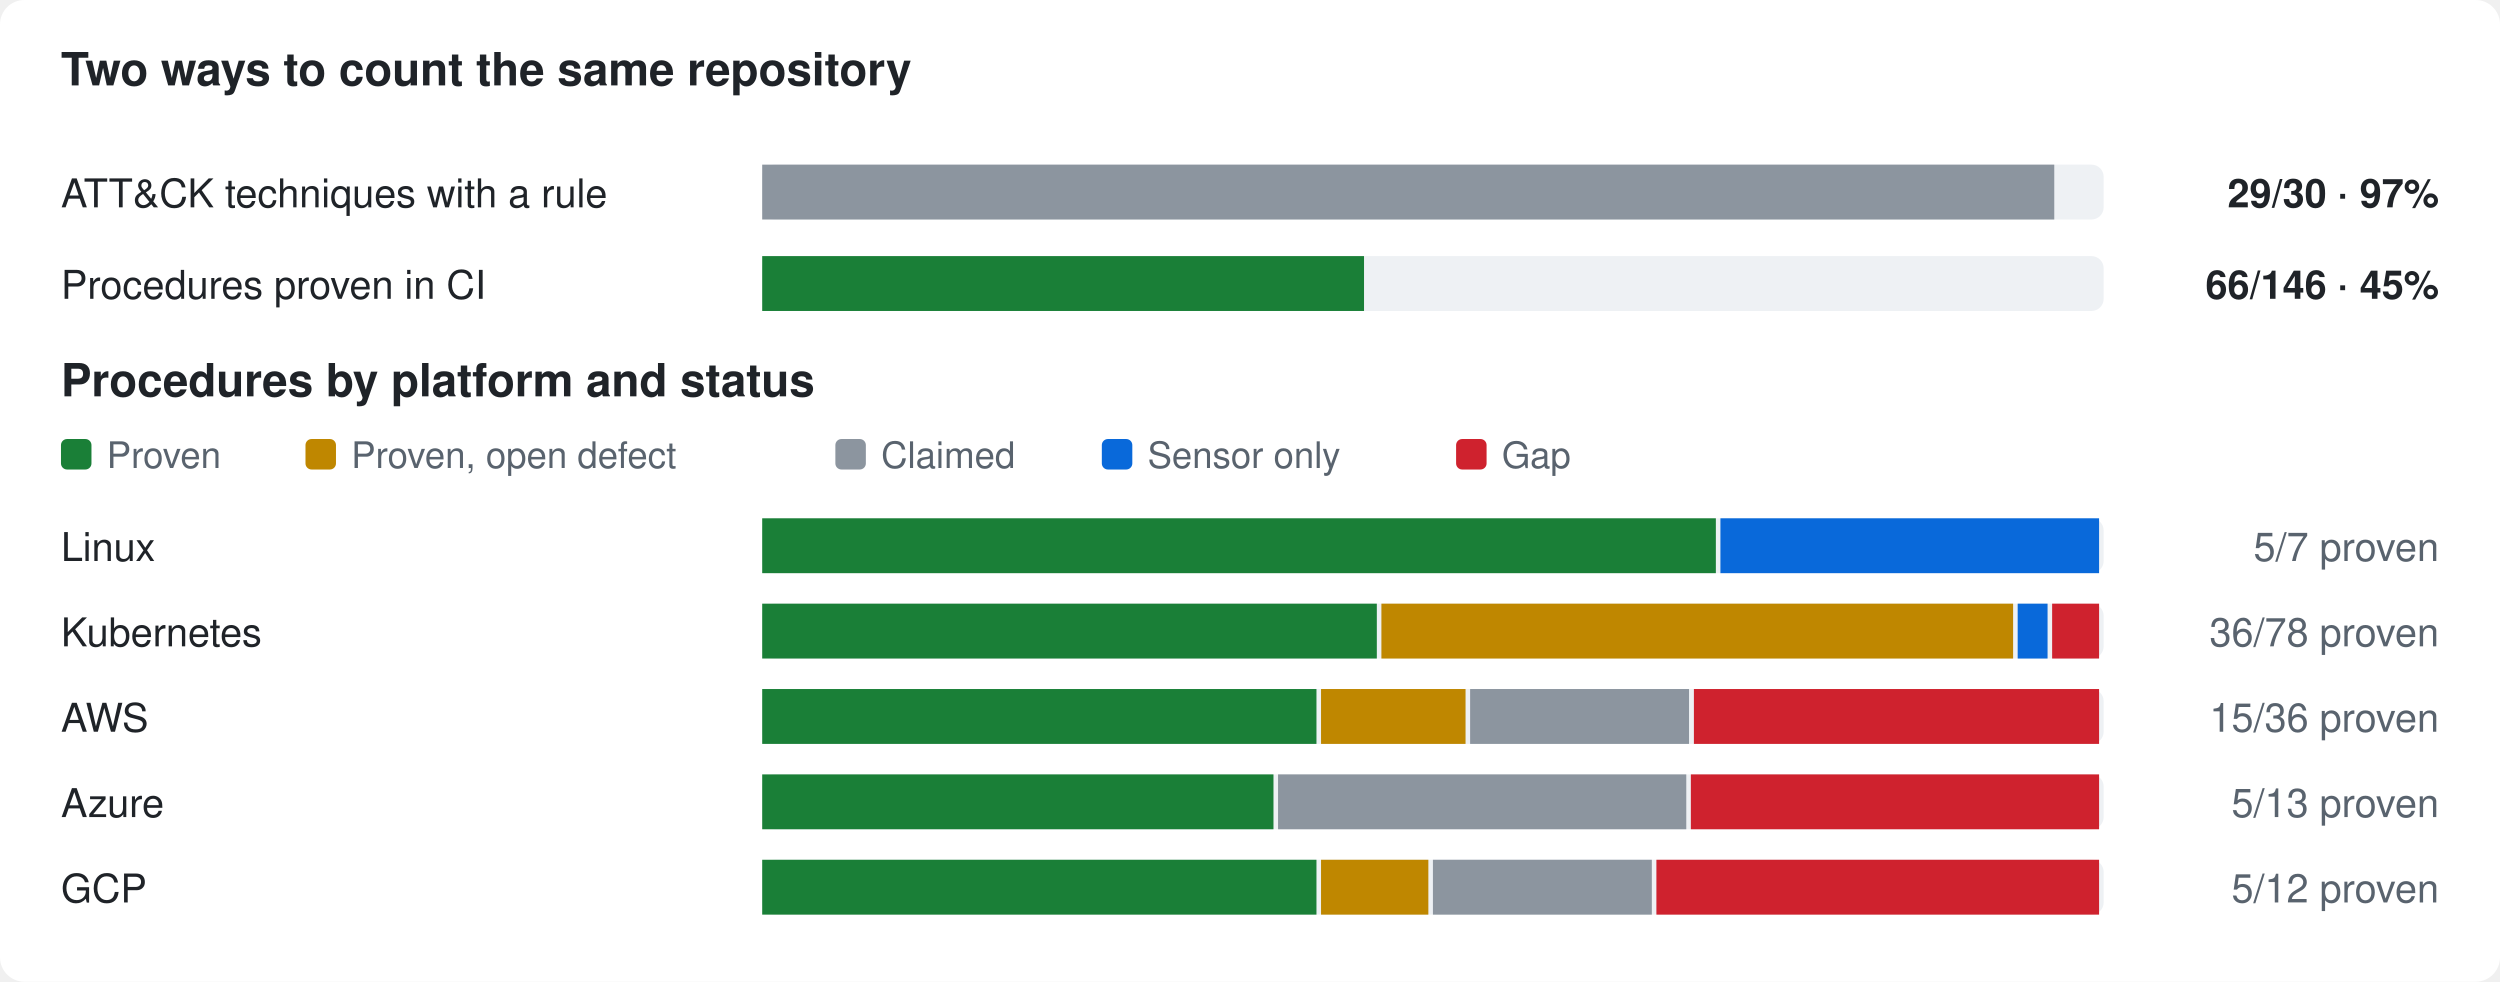
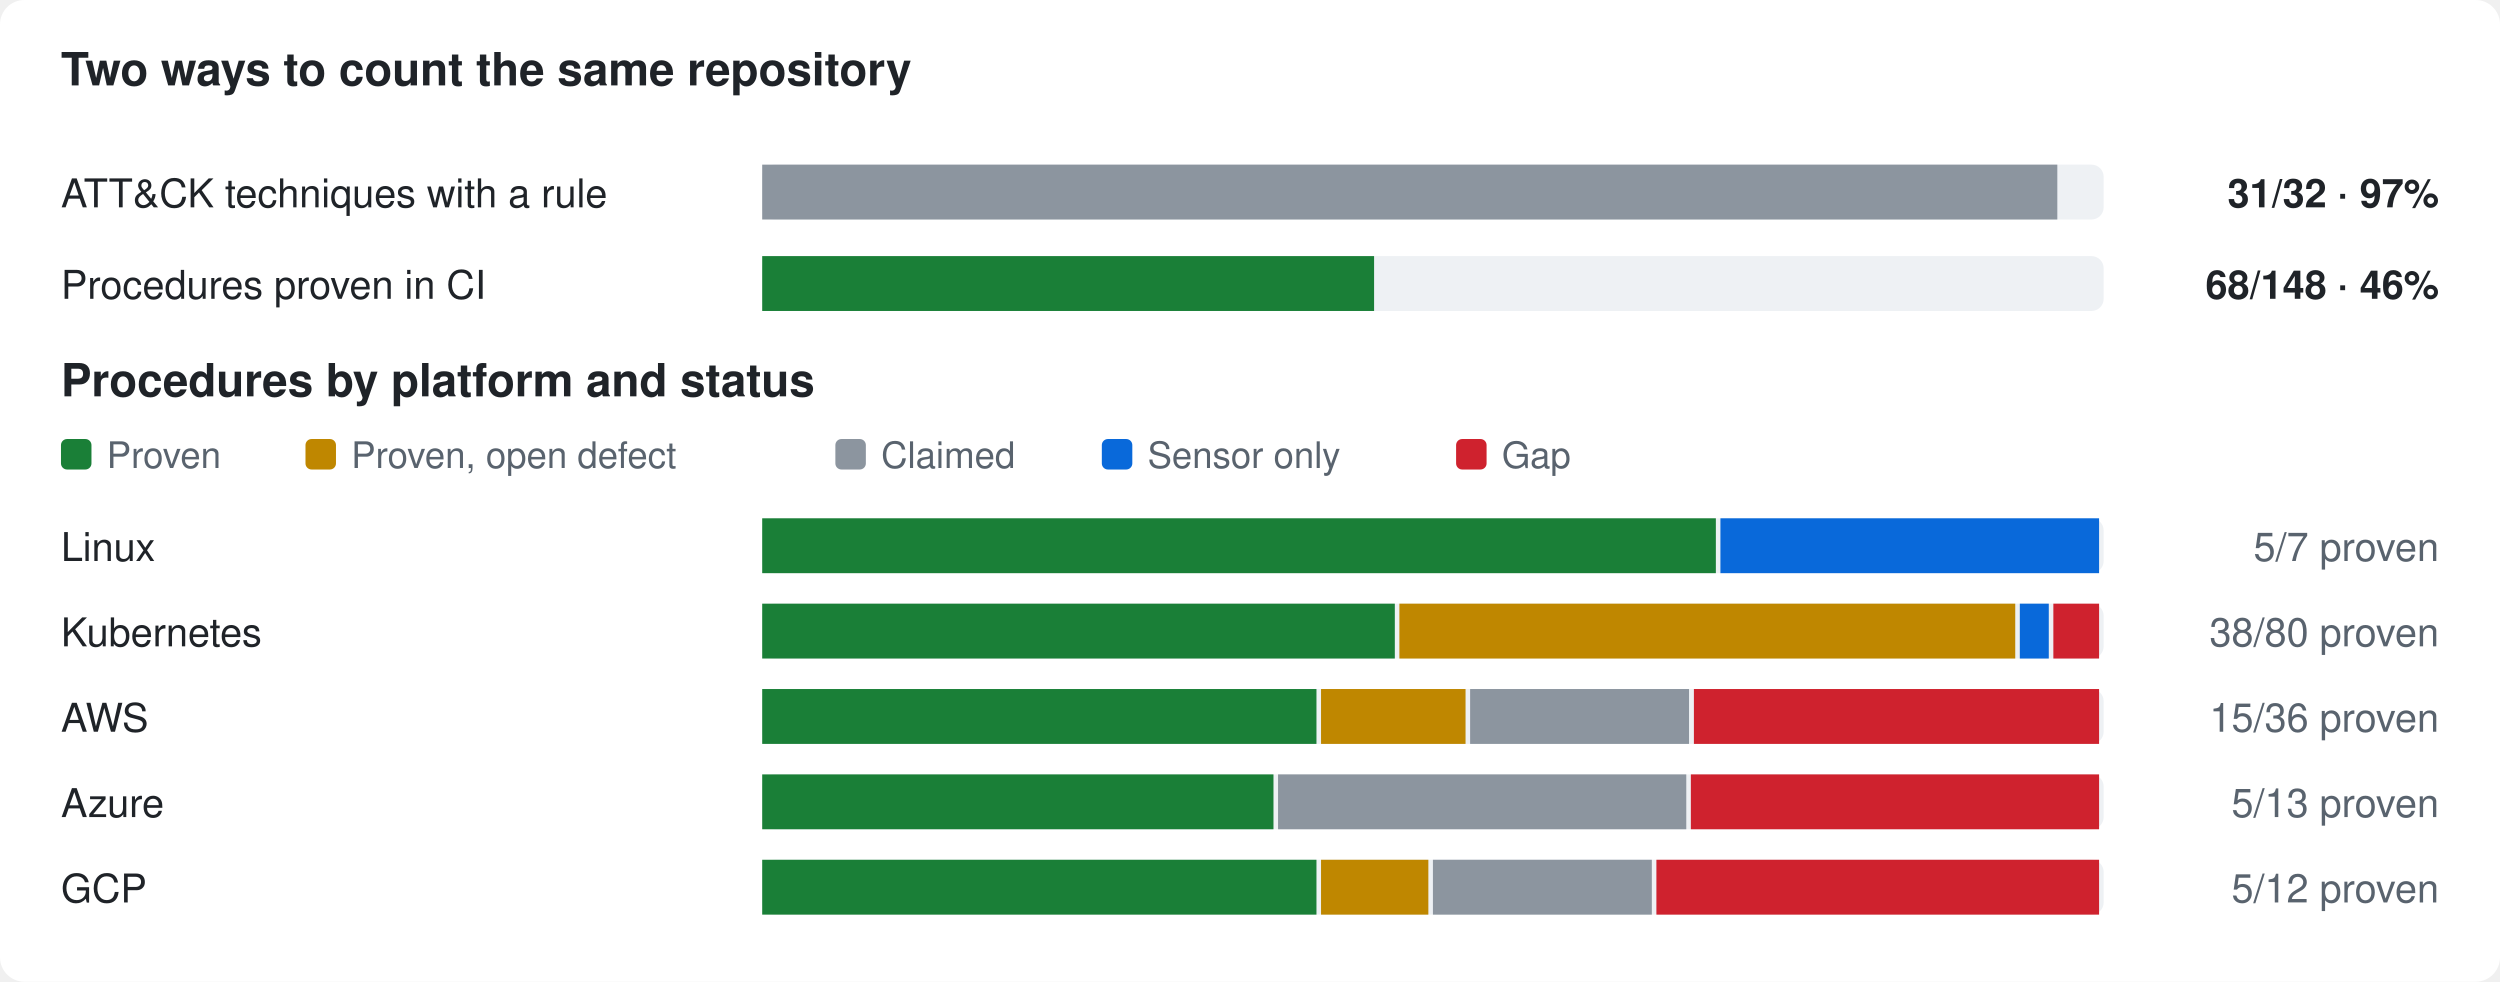
- <svg xmlns="http://www.w3.org/2000/svg" width="820" height="322" viewBox="0 0 820 322" font-family="-apple-system,BlinkMacSystemFont,'Segoe UI',Helvetica,Arial,sans-serif" role="img" aria-label="Procedure coverage: 66 of 146 procedures proven in CI">
+ <svg xmlns="http://www.w3.org/2000/svg" width="820" height="322" viewBox="0 0 820 322" font-family="-apple-system,BlinkMacSystemFont,'Segoe UI',Helvetica,Arial,sans-serif" role="img" aria-label="Procedure coverage: 68 of 148 procedures proven in CI">
  <rect width="820" height="322" rx="8" fill="#ffffff" />
  <text x="20" y="28" fill="#1f2328" font-size="15" font-weight="600" text-anchor="start">Two ways to count the same repository</text>
  <text x="20" y="68" fill="#1f2328" font-size="13" font-weight="400" text-anchor="start">ATT&amp;CK techniques with a rule</text>
  <rect x="250" y="54" width="440" height="18" rx="4" fill="#eef1f4" />
-   <rect x="250.0" y="54" width="423.8" height="18" fill="#8c959f" />
-   <text x="800" y="68" fill="#1f2328" font-size="13" font-weight="600" text-anchor="end">29/30 · 97%</text>
+   <rect x="250.0" y="54" width="424.8" height="18" fill="#8c959f" />
+   <text x="800" y="68" fill="#1f2328" font-size="13" font-weight="600" text-anchor="end">31/32 · 97%</text>
  <text x="20" y="98" fill="#1f2328" font-size="13" font-weight="400" text-anchor="start">Procedures proven in CI</text>
  <rect x="250" y="84" width="440" height="18" rx="4" fill="#eef1f4" />
-   <rect x="250.0" y="84" width="197.4" height="18" fill="#1a7f37" />
-   <text x="800" y="98" fill="#1f2328" font-size="13" font-weight="600" text-anchor="end">66/146 · 45%</text>
+   <rect x="250.0" y="84" width="200.7" height="18" fill="#1a7f37" />
+   <text x="800" y="98" fill="#1f2328" font-size="13" font-weight="600" text-anchor="end">68/148 · 46%</text>
  <text x="20" y="130" fill="#1f2328" font-size="15" font-weight="600" text-anchor="start">Procedures by platform and status</text>
  <rect x="20" y="144" width="10" height="10" rx="2" fill="#1a7f37" />
  <text x="35" y="153.5" fill="#59636e" font-size="12" font-weight="400" text-anchor="start">Proven</text>
  <rect x="100.2" y="144" width="10" height="10" rx="2" fill="#bf8700" />
  <text x="115.2" y="153.5" fill="#59636e" font-size="12" font-weight="400" text-anchor="start">Proven, open defect</text>
  <rect x="274.0" y="144" width="10" height="10" rx="2" fill="#8c959f" />
  <text x="289.0" y="153.5" fill="#59636e" font-size="12" font-weight="400" text-anchor="start">Claimed</text>
  <rect x="361.4" y="144" width="10" height="10" rx="2" fill="#0969da" />
  <text x="376.4" y="153.5" fill="#59636e" font-size="12" font-weight="400" text-anchor="start">Sensor only</text>
  <rect x="477.6" y="144" width="10" height="10" rx="2" fill="#cf222e" />
  <text x="492.6" y="153.5" fill="#59636e" font-size="12" font-weight="400" text-anchor="start">Gap</text>
  <text x="20" y="184" fill="#1f2328" font-size="13" font-weight="400" text-anchor="start">Linux</text>
  <rect x="250" y="170" width="440" height="18" rx="4" fill="#eef1f4" />
  <rect x="250.0" y="170" width="312.8" height="18" fill="#1a7f37" />
  <rect x="564.3" y="170" width="124.2" height="18" fill="#0969da" />
  <text x="800" y="184" fill="#59636e" font-size="13" font-weight="400" text-anchor="end">5/7 proven</text>
  <text x="20" y="212" fill="#1f2328" font-size="13" font-weight="400" text-anchor="start">Kubernetes</text>
  <rect x="250" y="198" width="440" height="18" rx="4" fill="#eef1f4" />
-   <rect x="250.0" y="198" width="201.6" height="18" fill="#1a7f37" />
-   <rect x="453.1" y="198" width="207.2" height="18" fill="#bf8700" />
-   <rect x="661.8" y="198" width="9.8" height="18" fill="#0969da" />
-   <rect x="673.1" y="198" width="15.4" height="18" fill="#cf222e" />
-   <text x="800" y="212" fill="#59636e" font-size="13" font-weight="400" text-anchor="end">36/78 proven</text>
+   <rect x="250.0" y="198" width="207.5" height="18" fill="#1a7f37" />
+   <rect x="459.0" y="198" width="202.0" height="18" fill="#bf8700" />
+   <rect x="662.5" y="198" width="9.5" height="18" fill="#0969da" />
+   <rect x="673.5" y="198" width="15.0" height="18" fill="#cf222e" />
+   <text x="800" y="212" fill="#59636e" font-size="13" font-weight="400" text-anchor="end">38/80 proven</text>
  <text x="20" y="240" fill="#1f2328" font-size="13" font-weight="400" text-anchor="start">AWS</text>
  <rect x="250" y="226" width="440" height="18" rx="4" fill="#eef1f4" />
  <rect x="250.0" y="226" width="181.8" height="18" fill="#1a7f37" />
  <rect x="433.3" y="226" width="47.4" height="18" fill="#bf8700" />
  <rect x="482.2" y="226" width="71.8" height="18" fill="#8c959f" />
  <rect x="555.6" y="226" width="132.9" height="18" fill="#cf222e" />
  <text x="800" y="240" fill="#59636e" font-size="13" font-weight="400" text-anchor="end">15/36 proven</text>
  <text x="20" y="268" fill="#1f2328" font-size="13" font-weight="400" text-anchor="start">Azure</text>
  <rect x="250" y="254" width="440" height="18" rx="4" fill="#eef1f4" />
  <rect x="250.0" y="254" width="167.7" height="18" fill="#1a7f37" />
  <rect x="419.2" y="254" width="133.9" height="18" fill="#8c959f" />
  <rect x="554.6" y="254" width="133.9" height="18" fill="#cf222e" />
  <text x="800" y="268" fill="#59636e" font-size="13" font-weight="400" text-anchor="end">5/13 proven</text>
  <text x="20" y="296" fill="#1f2328" font-size="13" font-weight="400" text-anchor="start">GCP</text>
  <rect x="250" y="282" width="440" height="18" rx="4" fill="#eef1f4" />
  <rect x="250.0" y="282" width="181.8" height="18" fill="#1a7f37" />
  <rect x="433.3" y="282" width="35.2" height="18" fill="#bf8700" />
  <rect x="470.0" y="282" width="71.8" height="18" fill="#8c959f" />
  <rect x="543.3" y="282" width="145.2" height="18" fill="#cf222e" />
  <text x="800" y="296" fill="#59636e" font-size="13" font-weight="400" text-anchor="end">5/12 proven</text>
</svg>
